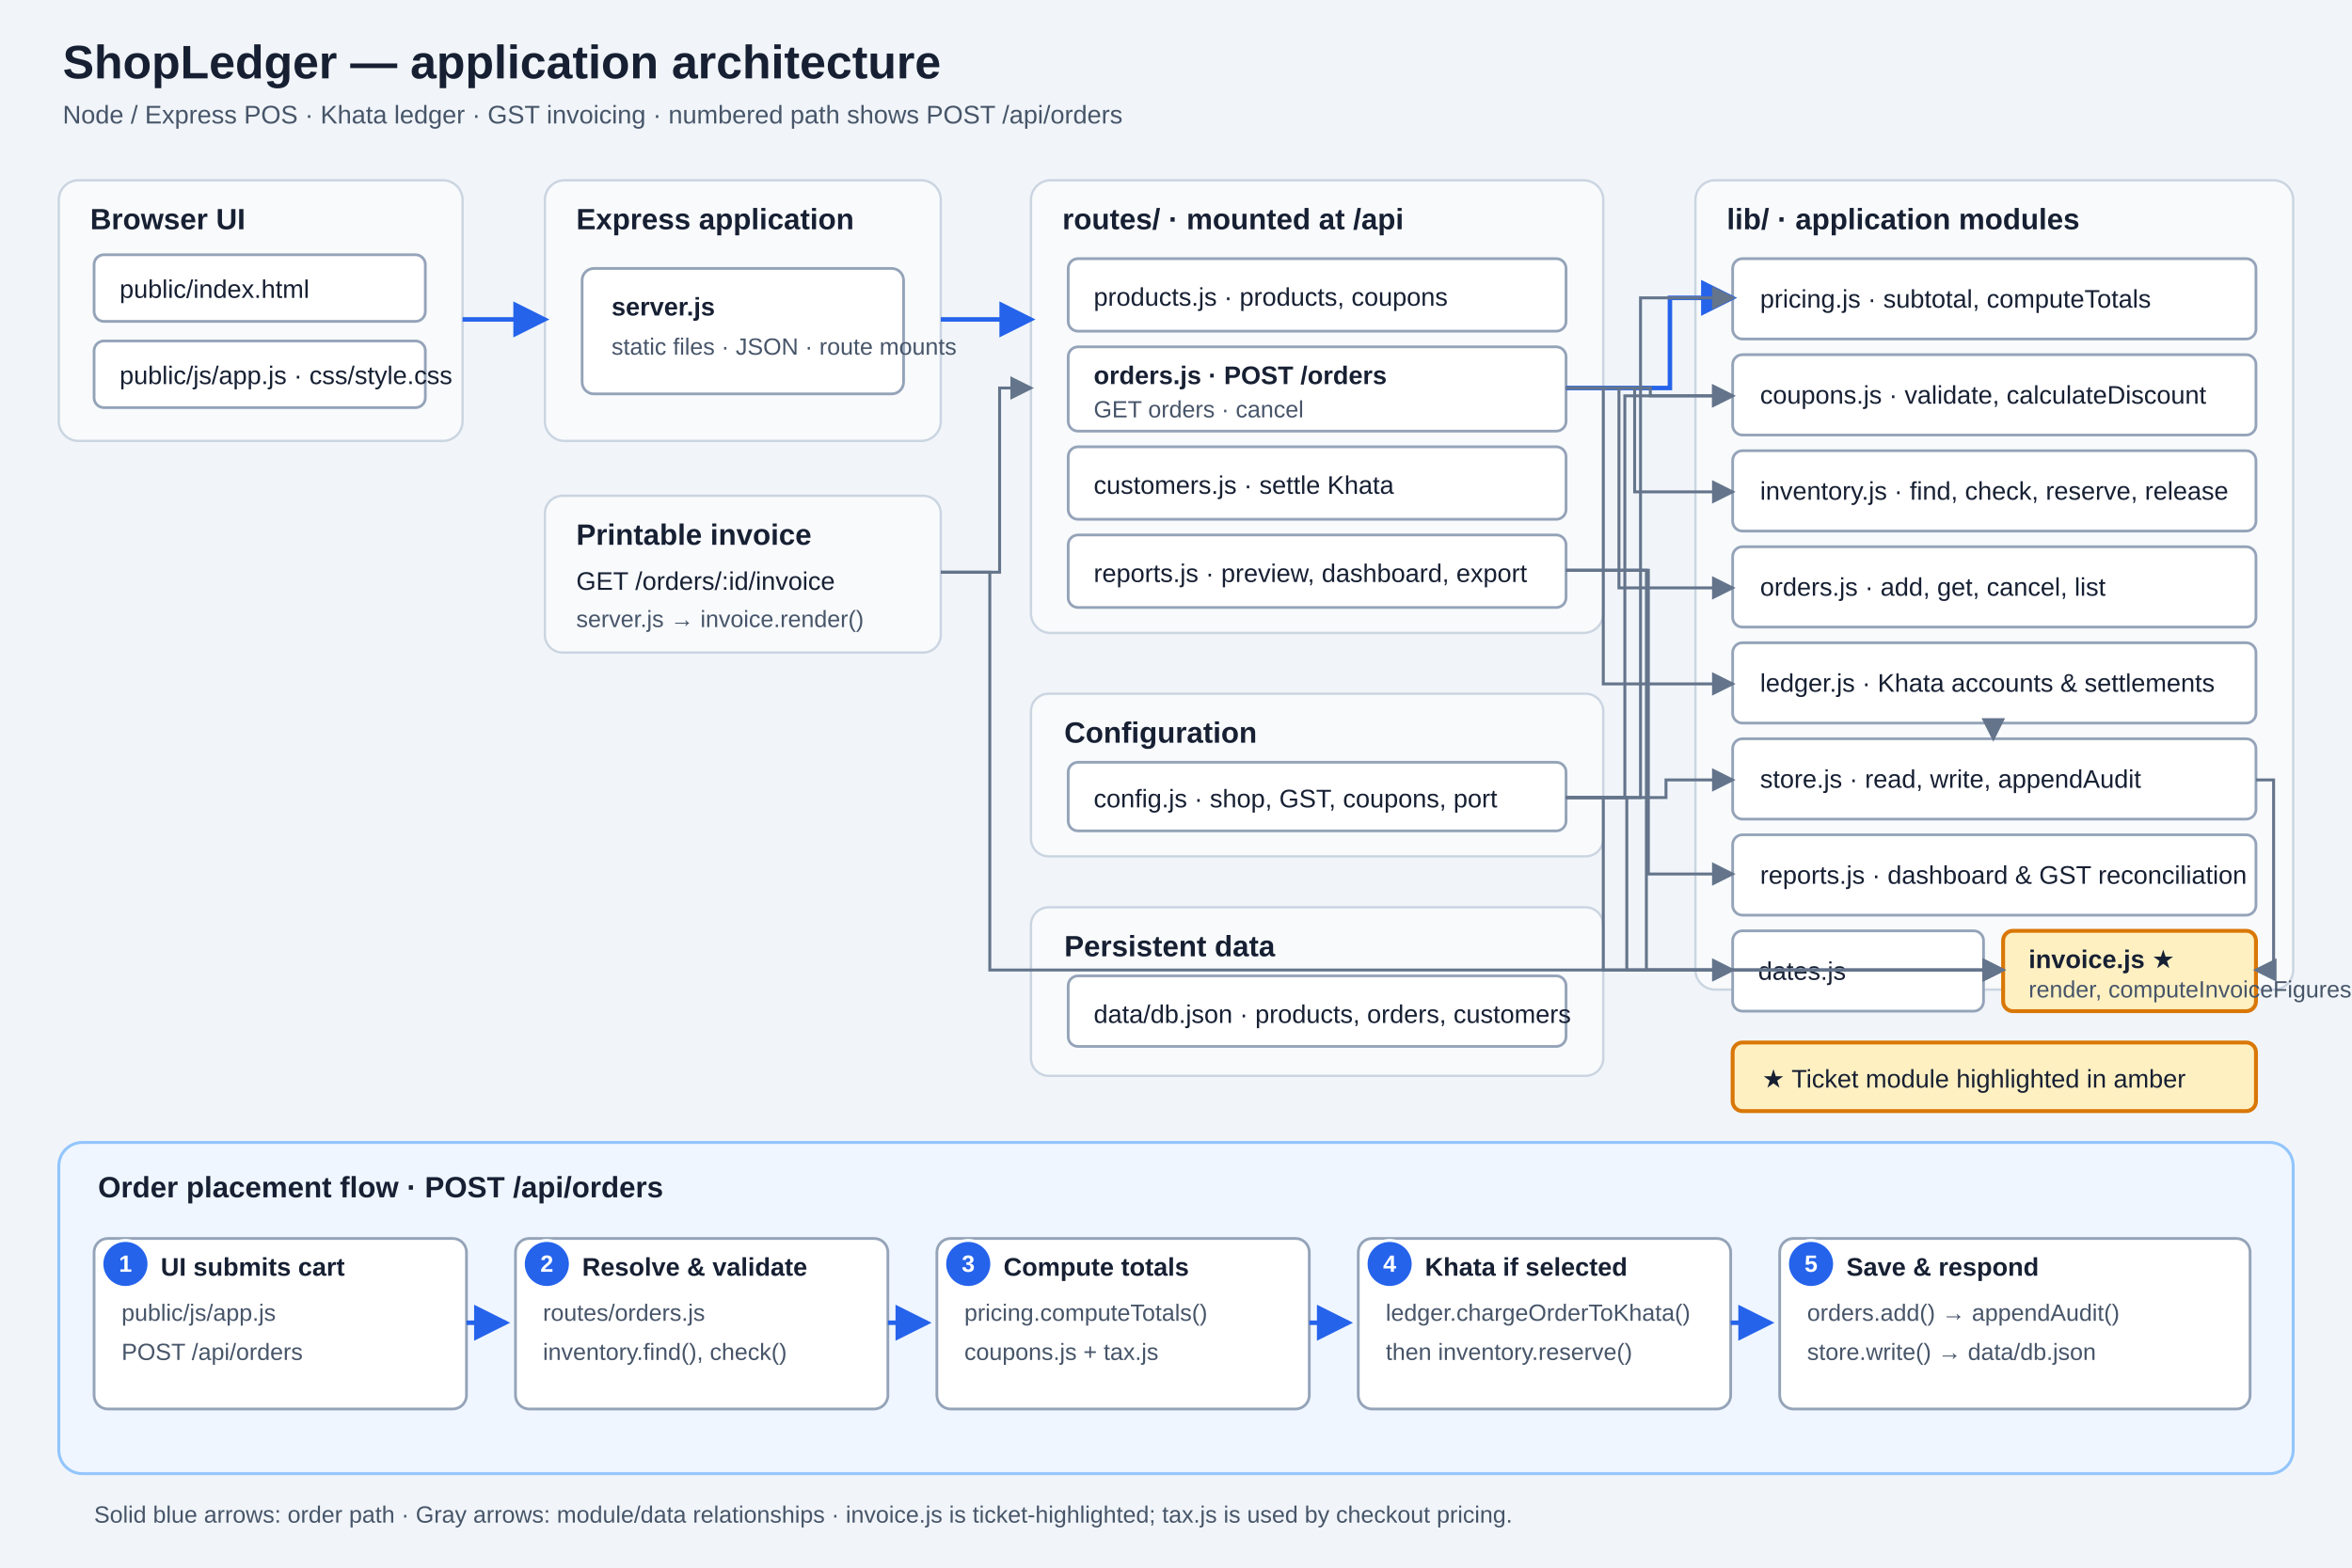
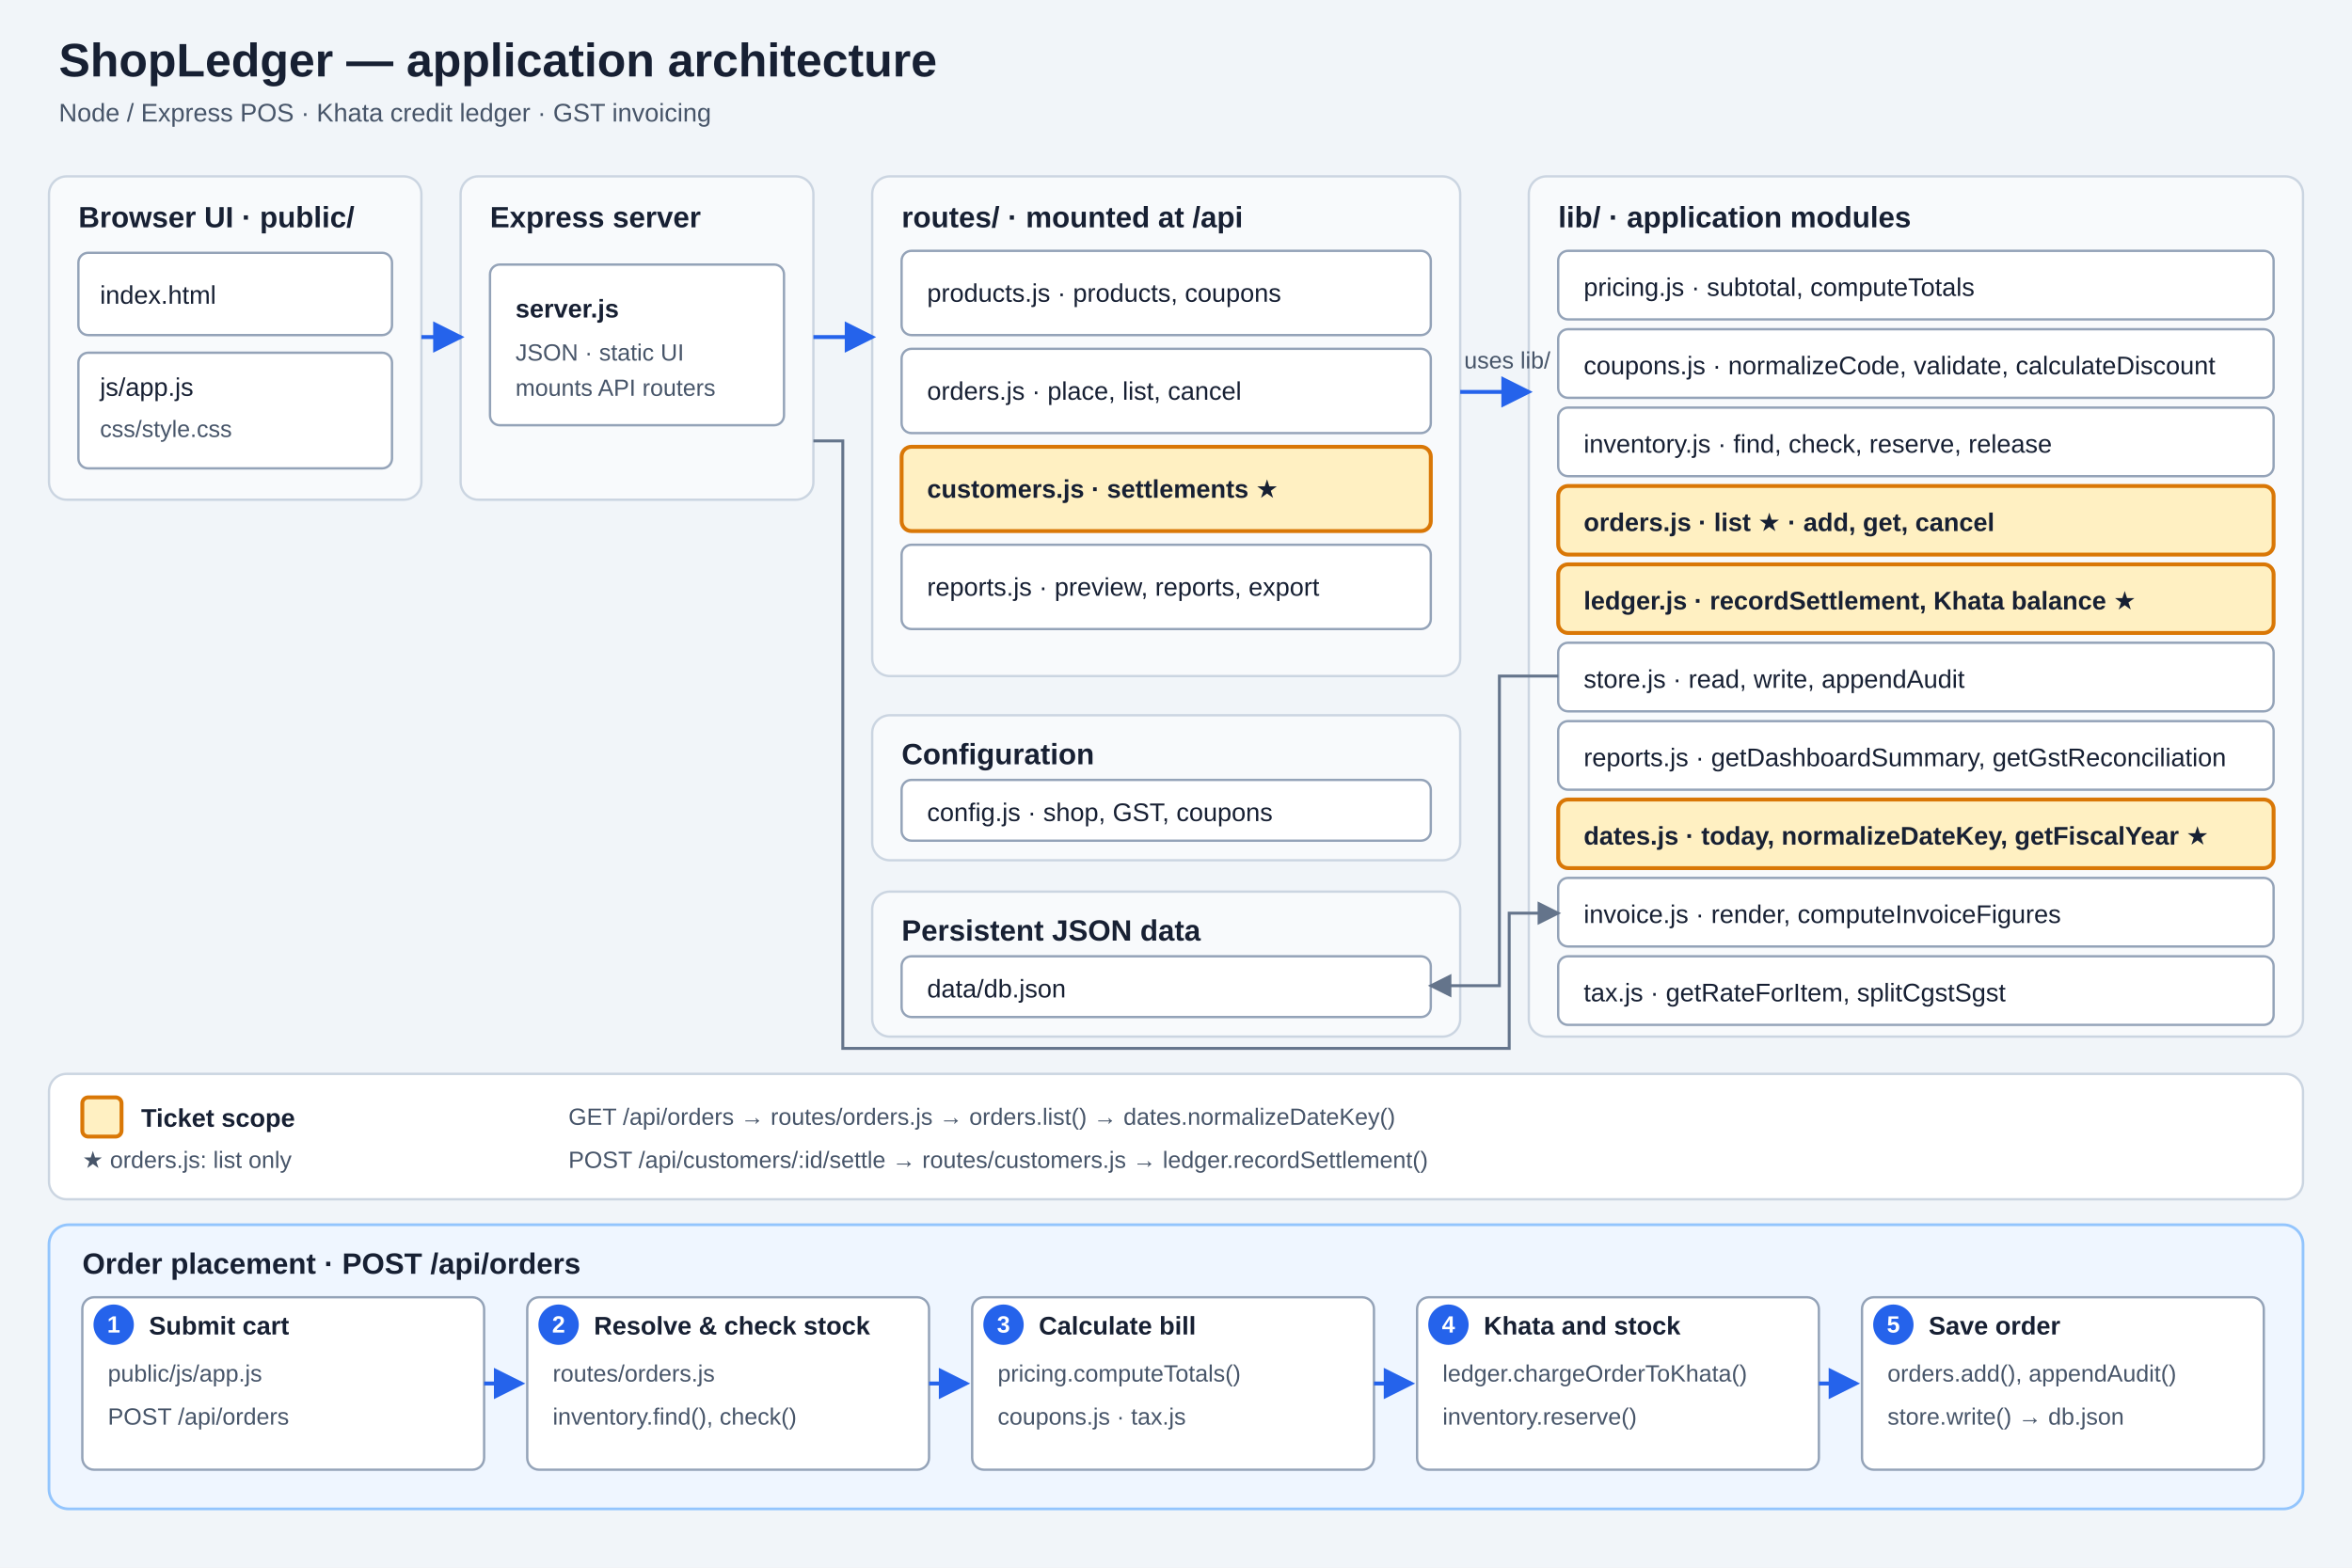
<svg xmlns="http://www.w3.org/2000/svg" width="1200" height="800" viewBox="0 0 1200 800" role="img" aria-labelledby="title desc">
  <defs>
    <marker id="arrow" markerWidth="8" markerHeight="8" refX="7" refY="4" orient="auto">
      <path d="M0,0 L8,4 L0,8 Z" fill="#64748b" />
    </marker>
    <marker id="blueArrow" markerWidth="8" markerHeight="8" refX="7" refY="4" orient="auto">
      <path d="M0,0 L8,4 L0,8 Z" fill="#2563eb" />
    </marker>
    <style>
-     text{font-family:Arial,Helvetica,sans-serif;fill:#172033;font-size:13px}
-     .title{font-size:24px;font-weight:700}.subtitle{font-size:13px;fill:#475569}
-     .head{font-size:15px;font-weight:700}.node{fill:#fff;stroke:#94a3b8;stroke-width:1.4}
-     .group{fill:#f8fafc;stroke:#cbd5e1;stroke-width:1.2}.small{font-size:12px;fill:#475569}
+     text{font-family:Arial,Helvetica,sans-serif;font-size:13px;fill:#172033}
+     .title{font-size:24px;font-weight:700}.sub{font-size:13px;fill:#475569}
+     .head{font-size:15px;font-weight:700}.small{font-size:12px;fill:#475569}
+     .group{fill:#f8fafc;stroke:#cbd5e1;stroke-width:1.2}
+     .node{fill:#fff;stroke:#94a3b8;stroke-width:1.2}
+     .ticket{fill:#fff0c2;stroke:#d97706;stroke-width:2}
    .edge{fill:none;stroke:#64748b;stroke-width:1.5;marker-end:url(#arrow)}
-     .flow{fill:none;stroke:#2563eb;stroke-width:2.3;marker-end:url(#blueArrow)}
-     .ticket{fill:#fff0c2;stroke:#d97706;stroke-width:2}
-     .num{fill:#2563eb;stroke:#fff;stroke-width:1.5}.numtext{font-size:12px;font-weight:700;fill:#fff;text-anchor:middle}
+     .flow{fill:none;stroke:#2563eb;stroke-width:2;marker-end:url(#blueArrow)}
+     .num{fill:#2563eb;stroke:#fff;stroke-width:1.4}.numtext{font-size:12px;font-weight:700;fill:#fff;text-anchor:middle}
  </style>
  </defs>
  <rect width="1200" height="800" fill="#f1f5f9" />
-   <text x="32" y="40" class="title">ShopLedger — application architecture</text>
-   <text x="32" y="63" class="subtitle">Node / Express POS · Khata ledger · GST invoicing · numbered path shows POST /api/orders</text>
-   <rect x="30" y="92" width="206" height="133" rx="10" class="group" />
-   <text x="46" y="117" class="head">Browser UI</text>
-   <rect x="48" y="130" width="169" height="34" rx="5" class="node" />
-   <text x="61" y="152">public/index.html</text>
-   <rect x="48" y="174" width="169" height="34" rx="5" class="node" />
-   <text x="61" y="196">public/js/app.js · css/style.css</text>
-   <rect x="278" y="92" width="202" height="133" rx="10" class="group" />
-   <text x="294" y="117" class="head">Express application</text>
-   <rect x="297" y="137" width="164" height="64" rx="6" class="node" />
-   <text x="312" y="161" font-weight="700">server.js</text>
-   <text x="312" y="181" class="small">static files · JSON · route mounts</text>
-   <rect x="526" y="92" width="292" height="231" rx="10" class="group" />
-   <text x="542" y="117" class="head">routes/ · mounted at /api</text>
-   <rect x="545" y="132" width="254" height="37" rx="5" class="node" />
-   <text x="558" y="156">products.js · products, coupons</text>
-   <rect x="545" y="177" width="254" height="43" rx="5" class="node" />
-   <text x="558" y="196" font-weight="700">orders.js · POST /orders</text>
-   <text x="558" y="213" class="small">GET orders · cancel</text>
-   <rect x="545" y="228" width="254" height="37" rx="5" class="node" />
-   <text x="558" y="252">customers.js · settle Khata</text>
-   <rect x="545" y="273" width="254" height="37" rx="5" class="node" />
-   <text x="558" y="297">reports.js · preview, dashboard, export</text>
-   <rect x="865" y="92" width="305" height="413" rx="10" class="group" />
-   <text x="881" y="117" class="head">lib/ · application modules</text>
-   <rect x="884" y="132" width="267" height="41" rx="5" class="node" />
-   <text x="898" y="157">pricing.js · subtotal, computeTotals</text>
-   <rect x="884" y="181" width="267" height="41" rx="5" class="node" />
-   <text x="898" y="206">coupons.js · validate, calculateDiscount</text>
-   <rect x="884" y="230" width="267" height="41" rx="5" class="node" />
-   <text x="898" y="255">inventory.js · find, check, reserve, release</text>
-   <rect x="884" y="279" width="267" height="41" rx="5" class="node" />
-   <text x="898" y="304">orders.js · add, get, cancel, list</text>
-   <rect x="884" y="328" width="267" height="41" rx="5" class="node" />
-   <text x="898" y="353">ledger.js · Khata accounts &amp; settlements</text>
-   <rect x="884" y="377" width="267" height="41" rx="5" class="node" />
-   <text x="898" y="402">store.js · read, write, appendAudit</text>
-   <rect x="884" y="426" width="267" height="41" rx="5" class="node" />
-   <text x="898" y="451">reports.js · dashboard &amp; GST reconciliation</text>
-   <rect x="884" y="475" width="128" height="41" rx="5" class="node" />
-   <text x="897" y="500">dates.js</text>
-   <rect x="1022" y="475" width="129" height="41" rx="5" class="ticket" />
-   <text x="1035" y="494" font-weight="700">invoice.js ★</text>
-   <text x="1035" y="509" class="small">render, computeInvoiceFigures</text>
-   <rect x="526" y="354" width="292" height="83" rx="9" class="group" />
-   <text x="543" y="379" class="head">Configuration</text>
-   <rect x="545" y="389" width="254" height="35" rx="5" class="node" />
-   <text x="558" y="412">config.js · shop, GST, coupons, port</text>
-   <rect x="526" y="463" width="292" height="86" rx="9" class="group" />
-   <text x="543" y="488" class="head">Persistent data</text>
-   <rect x="545" y="498" width="254" height="36" rx="5" class="node" />
-   <text x="558" y="522">data/db.json · products, orders, customers</text>
-   <rect x="278" y="253" width="202" height="80" rx="9" class="group" />
-   <text x="294" y="278" class="head">Printable invoice</text>
-   <text x="294" y="301">GET /orders/:id/invoice</text>
-   <text x="294" y="320" class="small">server.js → invoice.render()</text>
-   <path d="M236 163 H278" class="flow" />
-   <path d="M480 163 H526" class="flow" />
-   <path d="M480 292 H510 V198 H526" class="edge" />
-   <path d="M799 198 H852 V152 H884" class="flow" />
-   <path d="M799 198 H842 V202 H884" class="edge" />
-   <path d="M799 198 H834 V251 H884" class="edge" />
-   <path d="M799 198 H826 V300 H884" class="edge" />
-   <path d="M799 198 H818 V349 H884" class="edge" />
-   <path d="M799 291 H841 V446 H884" class="edge" />
-   <path d="M818 407 H850 V398 H884" class="edge" />
-   <path d="M1017 369 V377" class="edge" />
-   <path d="M1151 398 H1160 V495 H1151" class="edge" />
-   <path d="M799 407 H830 V495 H884" class="edge" />
-   <path d="M480 292 H505 V495 H1022" class="edge" />
-   <path d="M799 291 H840 V495 H1022" class="edge" />
-   <path d="M799 407 H837 V152 H884" class="edge" />
-   <path d="M799 407 H829 V202 H884" class="edge" />
-   <path d="M799 407 H818 V495 H1022" class="edge" />
-   <rect x="30" y="583" width="1140" height="169" rx="12" fill="#eff6ff" stroke="#93c5fd" stroke-width="1.5" />
-   <text x="50" y="611" class="head" fill="#1d4ed8">Order placement flow · POST /api/orders</text>
-   <g>
-     <rect x="48" y="632" width="190" height="87" rx="7" class="node" />
-     <circle cx="64" cy="645" r="12" class="num" />
-     <text x="64" y="649" class="numtext">1</text>
-     <text x="82" y="651" font-weight="700">UI submits cart</text>
-     <text x="62" y="674" class="small">public/js/app.js</text>
-     <text x="62" y="694" class="small">POST /api/orders</text>
-     <rect x="263" y="632" width="190" height="87" rx="7" class="node" />
-     <circle cx="279" cy="645" r="12" class="num" />
-     <text x="279" y="649" class="numtext">2</text>
-     <text x="297" y="651" font-weight="700">Resolve &amp; validate</text>
-     <text x="277" y="674" class="small">routes/orders.js</text>
-     <text x="277" y="694" class="small">inventory.find(), check()</text>
-     <rect x="478" y="632" width="190" height="87" rx="7" class="node" />
-     <circle cx="494" cy="645" r="12" class="num" />
-     <text x="494" y="649" class="numtext">3</text>
-     <text x="512" y="651" font-weight="700">Compute totals</text>
-     <text x="492" y="674" class="small">pricing.computeTotals()</text>
-     <text x="492" y="694" class="small">coupons.js + tax.js</text>
-     <rect x="693" y="632" width="190" height="87" rx="7" class="node" />
-     <circle cx="709" cy="645" r="12" class="num" />
-     <text x="709" y="649" class="numtext">4</text>
-     <text x="727" y="651" font-weight="700">Khata if selected</text>
-     <text x="707" y="674" class="small">ledger.chargeOrderToKhata()</text>
-     <text x="707" y="694" class="small">then inventory.reserve()</text>
-     <rect x="908" y="632" width="240" height="87" rx="7" class="node" />
-     <circle cx="924" cy="645" r="12" class="num" />
-     <text x="924" y="649" class="numtext">5</text>
-     <text x="942" y="651" font-weight="700">Save &amp; respond</text>
-     <text x="922" y="674" class="small">orders.add() → appendAudit()</text>
-     <text x="922" y="694" class="small">store.write() → data/db.json</text>
-     <path d="M238 675 H258" class="flow" />
-     <path d="M453 675 H473" class="flow" />
-     <path d="M668 675 H688" class="flow" />
-     <path d="M883 675 H903" class="flow" />
-   </g>
-   <rect x="884" y="532" width="267" height="35" rx="5" class="ticket" />
-   <text x="899" y="555">★ Ticket module highlighted in amber</text>
-   <text x="48" y="777" class="small">Solid blue arrows: order path · Gray arrows: module/data relationships · invoice.js is ticket-highlighted; tax.js is used by checkout pricing.</text>
+   <text x="30" y="39" class="title">ShopLedger — application architecture</text>
+   <text x="30" y="62" class="sub">Node / Express POS · Khata credit ledger · GST invoicing</text>
+   <rect x="25" y="90" width="190" height="165" rx="9" class="group" />
+   <text x="40" y="116" class="head">Browser UI · public/</text>
+   <rect x="40" y="129" width="160" height="42" rx="5" class="node" />
+   <text x="51" y="155">index.html</text>
+   <rect x="40" y="180" width="160" height="59" rx="5" class="node" />
+   <text x="51" y="202">js/app.js</text>
+   <text x="51" y="223" class="small">css/style.css</text>
+   <rect x="235" y="90" width="180" height="165" rx="9" class="group" />
+   <text x="250" y="116" class="head">Express server</text>
+   <rect x="250" y="135" width="150" height="82" rx="5" class="node" />
+   <text x="263" y="162" font-weight="700">server.js</text>
+   <text x="263" y="184" class="small">JSON · static UI</text>
+   <text x="263" y="202" class="small">mounts API routers</text>
+   <path d="M215 172 H235" class="flow" />
+   <rect x="445" y="90" width="300" height="255" rx="9" class="group" />
+   <text x="460" y="116" class="head">routes/ · mounted at /api</text>
+   <rect x="460" y="128" width="270" height="43" rx="5" class="node" />
+   <text x="473" y="154">products.js · products, coupons</text>
+   <rect x="460" y="178" width="270" height="43" rx="5" class="node" />
+   <text x="473" y="204">orders.js · place, list, cancel</text>
+   <rect x="460" y="228" width="270" height="43" rx="5" class="ticket" />
+   <text x="473" y="254" font-weight="700">customers.js · settlements ★</text>
+   <rect x="460" y="278" width="270" height="43" rx="5" class="node" />
+   <text x="473" y="304">reports.js · preview, reports, export</text>
+   <path d="M415 172 H445" class="flow" />
+   <rect x="445" y="365" width="300" height="74" rx="9" class="group" />
+   <text x="460" y="390" class="head">Configuration</text>
+   <rect x="460" y="398" width="270" height="31" rx="5" class="node" />
+   <text x="473" y="419">config.js · shop, GST, coupons</text>
+   <rect x="445" y="455" width="300" height="74" rx="9" class="group" />
+   <text x="460" y="480" class="head">Persistent JSON data</text>
+   <rect x="460" y="488" width="270" height="31" rx="5" class="node" />
+   <text x="473" y="509">data/db.json</text>
+   <rect x="780" y="90" width="395" height="439" rx="9" class="group" />
+   <text x="795" y="116" class="head">lib/ · application modules</text>
+   <rect x="795" y="128" width="365" height="35" rx="5" class="node" />
+   <text x="808" y="151">pricing.js · subtotal, computeTotals</text>
+   <rect x="795" y="168" width="365" height="35" rx="5" class="node" />
+   <text x="808" y="191">coupons.js · normalizeCode, validate, calculateDiscount</text>
+   <rect x="795" y="208" width="365" height="35" rx="5" class="node" />
+   <text x="808" y="231">inventory.js · find, check, reserve, release</text>
+   <rect x="795" y="248" width="365" height="35" rx="5" class="ticket" />
+   <text x="808" y="271" font-weight="700">orders.js · list ★ · add, get, cancel</text>
+   <rect x="795" y="288" width="365" height="35" rx="5" class="ticket" />
+   <text x="808" y="311" font-weight="700">ledger.js · recordSettlement, Khata balance ★</text>
+   <rect x="795" y="328" width="365" height="35" rx="5" class="node" />
+   <text x="808" y="351">store.js · read, write, appendAudit</text>
+   <rect x="795" y="368" width="365" height="35" rx="5" class="node" />
+   <text x="808" y="391">reports.js · getDashboardSummary, getGstReconciliation</text>
+   <rect x="795" y="408" width="365" height="35" rx="5" class="ticket" />
+   <text x="808" y="431" font-weight="700">dates.js · today, normalizeDateKey, getFiscalYear ★</text>
+   <rect x="795" y="448" width="365" height="35" rx="5" class="node" />
+   <text x="808" y="471">invoice.js · render, computeInvoiceFigures</text>
+   <rect x="795" y="488" width="365" height="35" rx="5" class="node" />
+   <text x="808" y="511">tax.js · getRateForItem, splitCgstSgst</text>
+   <path d="M745 200 H780" class="flow" />
+   <text x="747" y="188" class="small">uses lib/</text>
+   <path d="M795 345 H765 V503 H730" class="edge" />
+   <path d="M415 225 H430 V535 H770 V466 H795" class="edge" />
+   <rect x="25" y="548" width="1150" height="64" rx="9" fill="#fff" stroke="#cbd5e1" stroke-width="1.2" />
+   <rect x="42" y="560" width="20" height="20" rx="3" class="ticket" />
+   <text x="72" y="575" font-weight="700">Ticket scope</text>
+   <text x="42" y="596" class="small">★ orders.js: list only</text>
+   <text x="290" y="574" class="small">GET /api/orders → routes/orders.js → orders.list() → dates.normalizeDateKey()</text>
+   <text x="290" y="596" class="small">POST /api/customers/:id/settle → routes/customers.js → ledger.recordSettlement()</text>
+   <rect x="25" y="625" width="1150" height="145" rx="10" fill="#eff6ff" stroke="#93c5fd" stroke-width="1.4" />
+   <text x="42" y="650" class="head" fill="#1d4ed8">Order placement · POST /api/orders</text>
+   <rect x="42" y="662" width="205" height="88" rx="6" class="node" />
+   <circle cx="58" cy="676" r="11" class="num" />
+   <text x="58" y="680" class="numtext">1</text>
+   <text x="76" y="681" font-weight="700">Submit cart</text>
+   <text x="55" y="705" class="small">public/js/app.js</text>
+   <text x="55" y="727" class="small">POST /api/orders</text>
+   <rect x="269" y="662" width="205" height="88" rx="6" class="node" />
+   <circle cx="285" cy="676" r="11" class="num" />
+   <text x="285" y="680" class="numtext">2</text>
+   <text x="303" y="681" font-weight="700">Resolve &amp; check stock</text>
+   <text x="282" y="705" class="small">routes/orders.js</text>
+   <text x="282" y="727" class="small">inventory.find(), check()</text>
+   <rect x="496" y="662" width="205" height="88" rx="6" class="node" />
+   <circle cx="512" cy="676" r="11" class="num" />
+   <text x="512" y="680" class="numtext">3</text>
+   <text x="530" y="681" font-weight="700">Calculate bill</text>
+   <text x="509" y="705" class="small">pricing.computeTotals()</text>
+   <text x="509" y="727" class="small">coupons.js · tax.js</text>
+   <rect x="723" y="662" width="205" height="88" rx="6" class="node" />
+   <circle cx="739" cy="676" r="11" class="num" />
+   <text x="739" y="680" class="numtext">4</text>
+   <text x="757" y="681" font-weight="700">Khata and stock</text>
+   <text x="736" y="705" class="small">ledger.chargeOrderToKhata()</text>
+   <text x="736" y="727" class="small">inventory.reserve()</text>
+   <rect x="950" y="662" width="205" height="88" rx="6" class="node" />
+   <circle cx="966" cy="676" r="11" class="num" />
+   <text x="966" y="680" class="numtext">5</text>
+   <text x="984" y="681" font-weight="700">Save order</text>
+   <text x="963" y="705" class="small">orders.add(), appendAudit()</text>
+   <text x="963" y="727" class="small">store.write() → db.json</text>
+   <path d="M247 706 H266" class="flow" />
+   <path d="M474 706 H493" class="flow" />
+   <path d="M701 706 H720" class="flow" />
+   <path d="M928 706 H947" class="flow" />
</svg>
